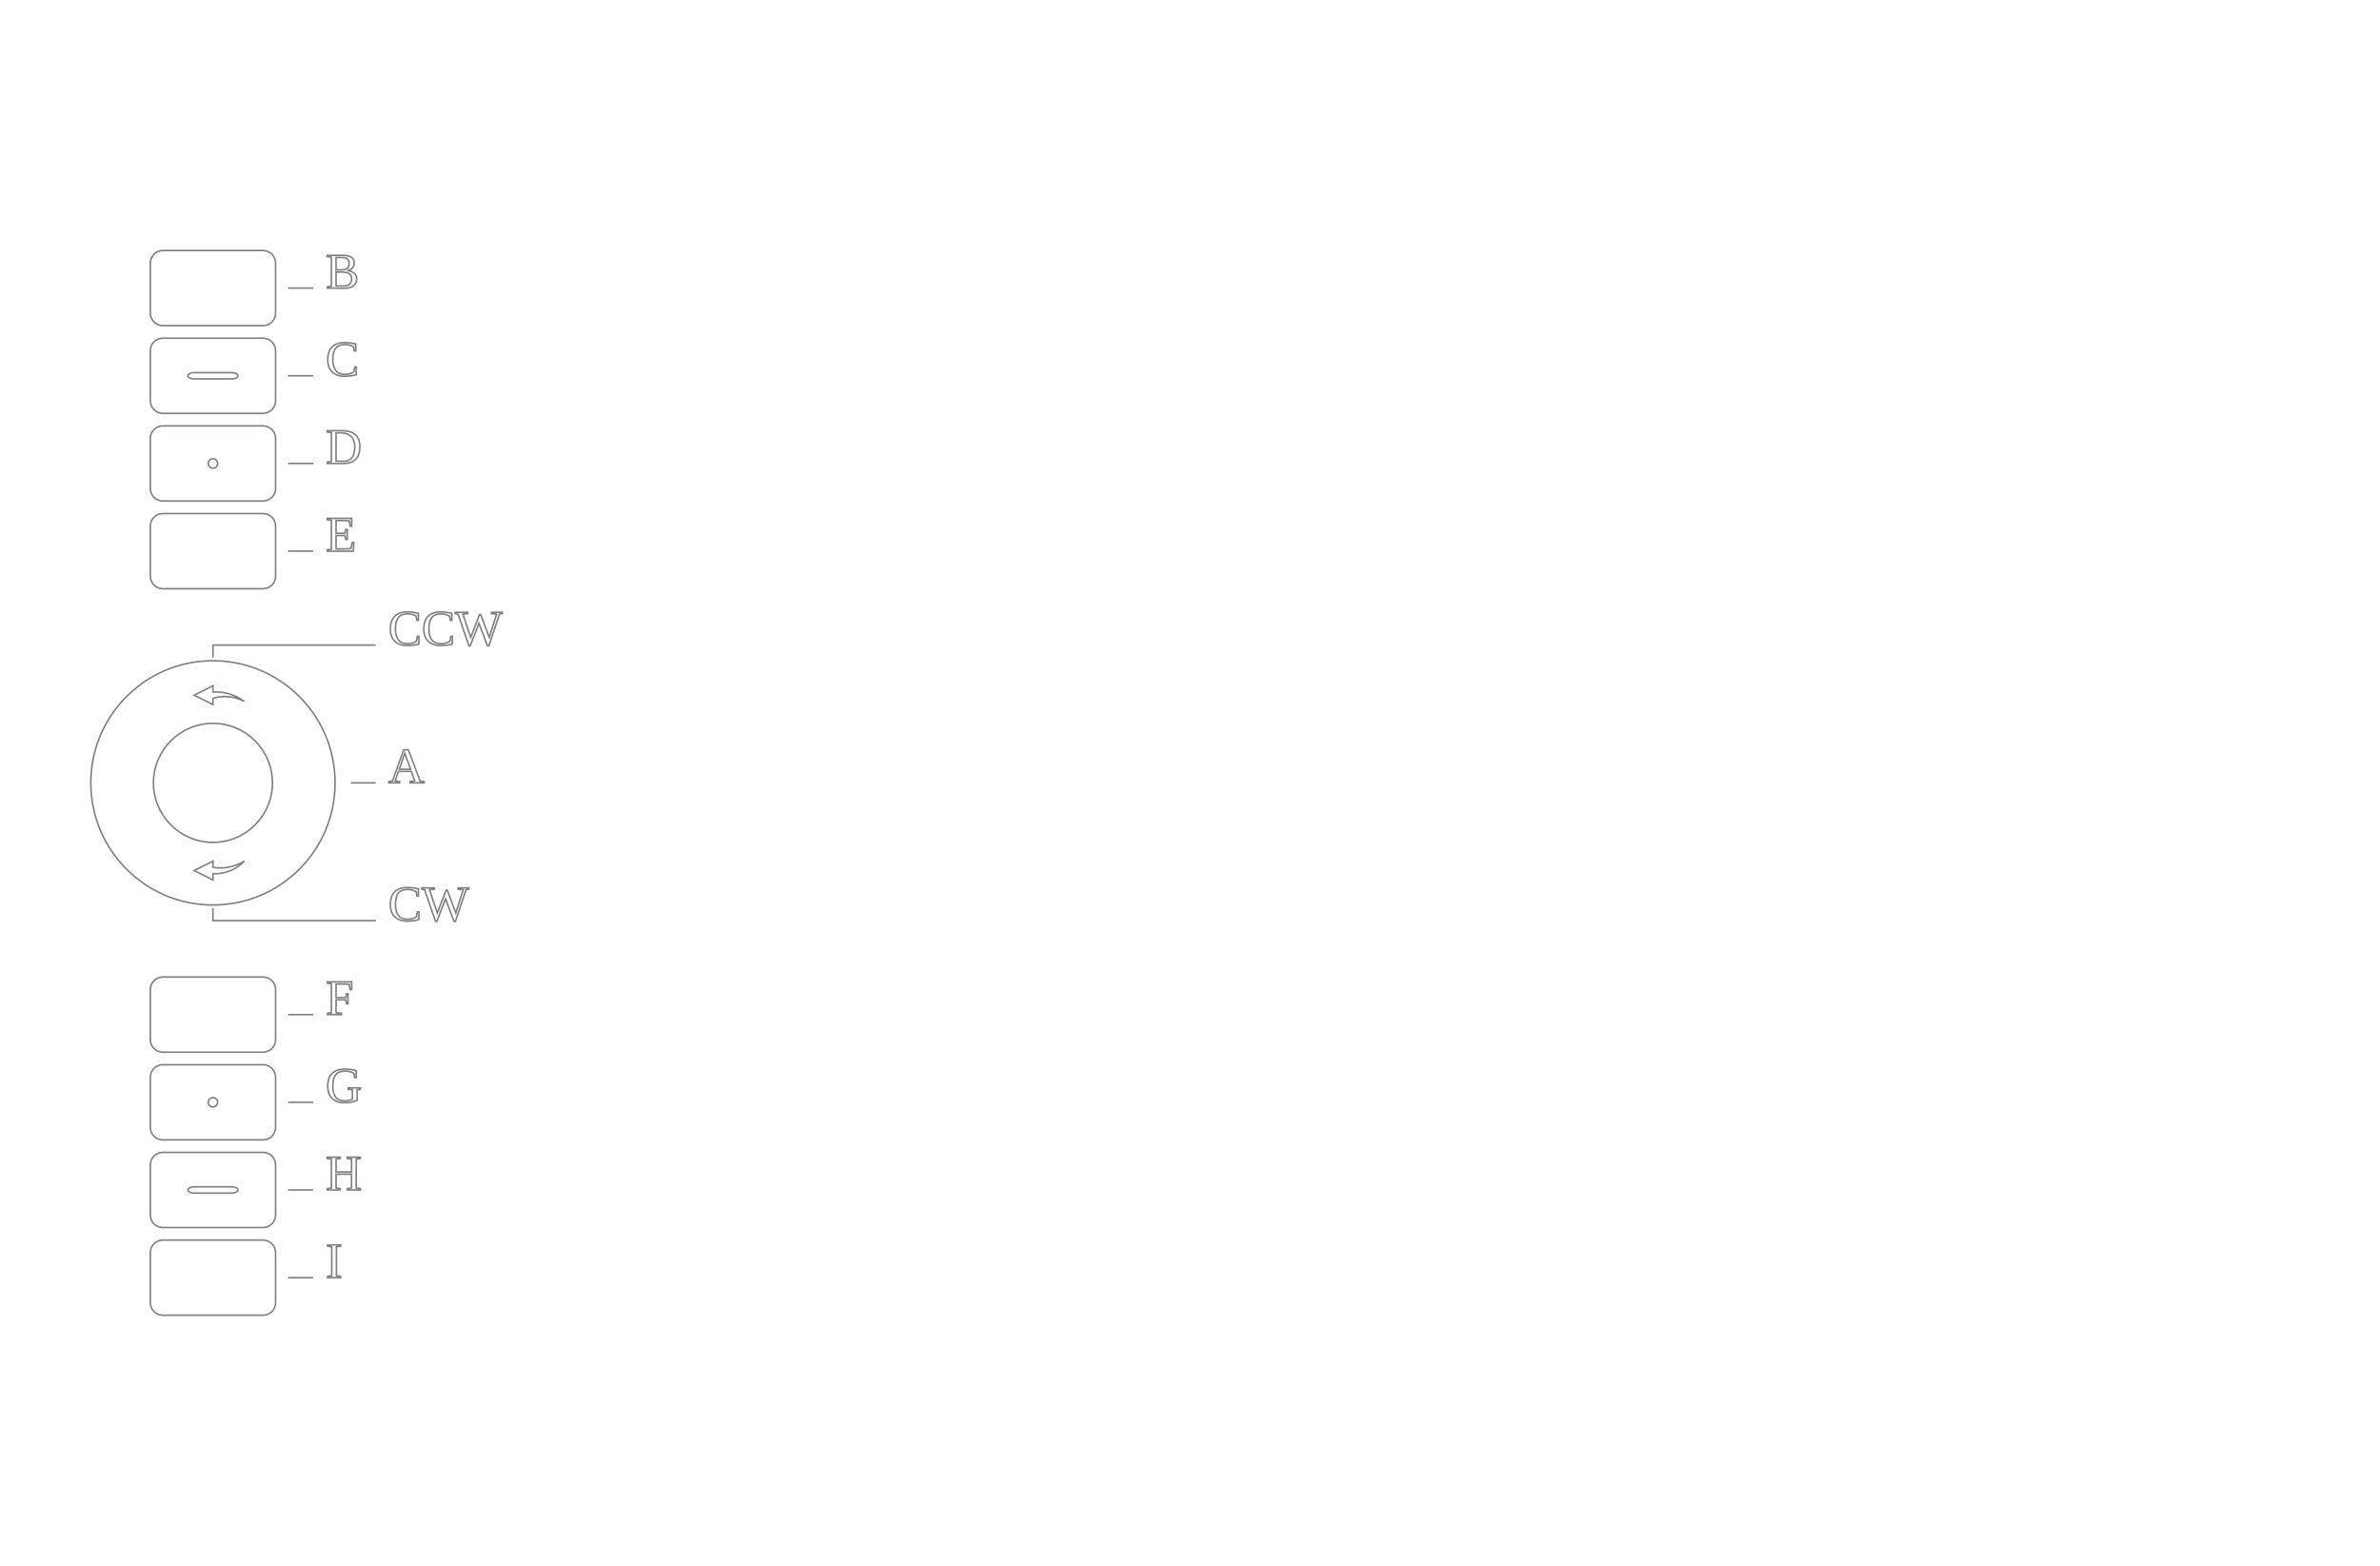
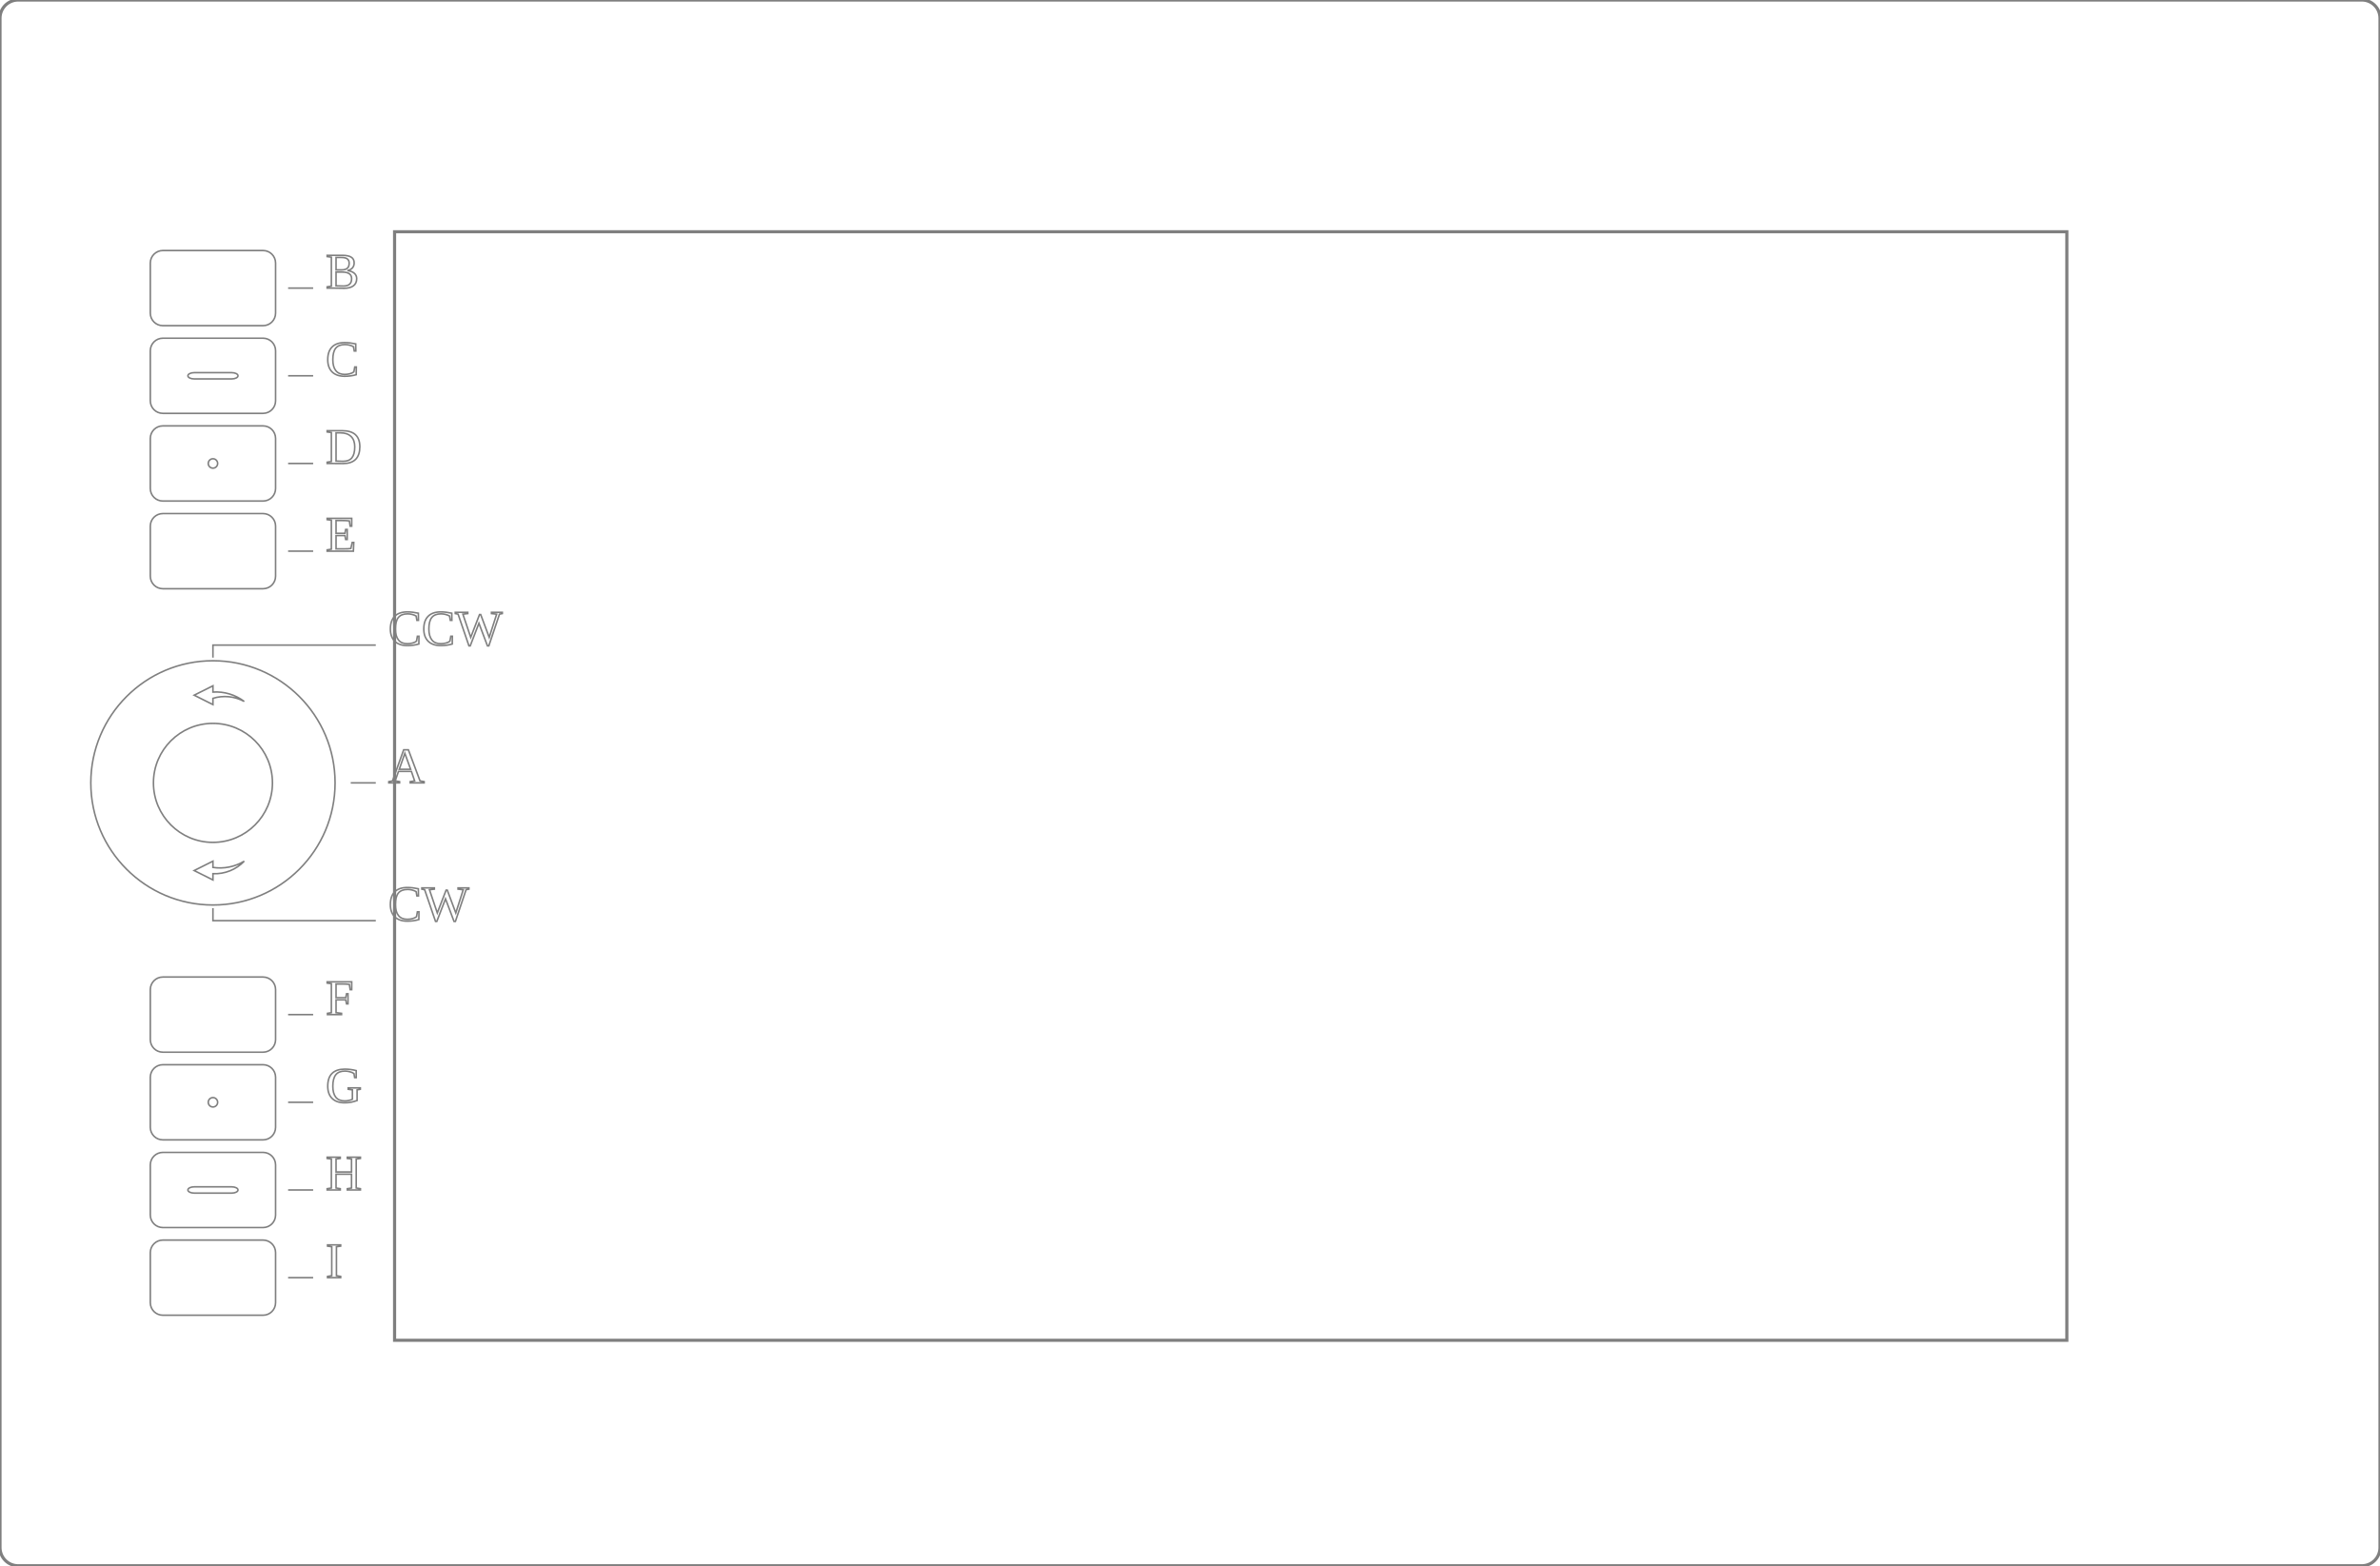
<svg xmlns="http://www.w3.org/2000/svg" version="1.1" style="color:#000000;stroke:#7f7f7f;fill:none;stroke-width:.25;font-size:8" id="intuos5-m" width="380" height="250">
  <g>
    <rect id="ButtonB" class="B Button" rx="2" ry="2" x="24" y="40" width="20" height="12" />
    <path id="LeaderB" class="B Leader" d="M 46 46 L 50 46" />
    <text id="LabelB" class="B Label" x="52" y="46" style="text-anchor:start;">
      B
    </text>
  </g>
  <g>
    <rect id="ButtonC" class="C Button" rx="2" ry="2" x="24" y="54" width="20" height="12" />
    <rect id="DotC1" rx="1" ry="1" x="30" y="59.5" width="8" height="1" />
    <path id="LeaderC" class="C Leader" d="M 46 60 L 50 60" />
    <text id="LabelC" class="C Label" x="52" y="60" style="text-anchor:start;">C</text>
  </g>
  <g>
    <rect id="ButtonD" class="D Button" rx="2" ry="2" x="24" y="68" width="20" height="12" />
    <circle id="DotD1" cx="34" cy="74" r=".75" />
    <path id="LeaderD" class="D Leader" d="M 46 74 L 50 74" />
    <text id="LabelD" class="D Label" x="52" y="74" style="text-anchor:start;">D</text>
  </g>
  <g>
    <rect id="ButtonE" class="E Button" rx="2" ry="2" x="24" y="82" width="20" height="12" />
    <path id="LeaderE" class="E Leader" d="M 46 88 L 50 88" />
    <text id="LabelE" class="E Label" x="52" y="88" style="text-anchor:start;">E</text>
  </g>
  <g>
    <rect id="ButtonF" class="F Button" rx="2" ry="2" x="24" y="156" width="20" height="12" />
    <path id="LeaderF" class="F Leader" d="M 46 162 L 50 162" />
    <text id="LabelF" class="F Label" x="52" y="162" style="text-anchor:start;">F</text>
  </g>
  <g>
    <rect id="ButtonG" class="G Button" rx="2" ry="2" x="24" y="170" width="20" height="12" />
    <circle id="DotG1" cx="34" cy="176" r=".75" />
    <path id="LeaderG" class="G Leader" d="M 46 176 L 50 176" />
    <text id="LabelG" class="G Label" x="52" y="176" style="text-anchor:start;">G</text>
  </g>
  <g>
    <rect id="ButtonH" class="H Button" rx="2" ry="2" x="24" y="184" width="20" height="12" />
    <rect id="DotH1" rx="1" ry="1" x="30" y="189.5" width="8" height="1" />
    <path id="LeaderH" class="H Leader" d="M 46 190 L 50 190" />
    <text id="LabelH" class="H Label" x="52" y="190" style="text-anchor:start;">H</text>
  </g>
  <g>
    <rect id="ButtonI" class="I Button" rx="2" ry="2" x="24" y="198" width="20" height="12" />
    <path id="LeaderI" class="I Leader" d="M 46 204 L 50 204" />
    <text id="LabelI" class="I Label" x="52" y="204" style="text-anchor:start;">I</text>
  </g>
  <g>
    <circle id="Ring" class="Ring TouchRing" cx="34" cy="125" r="19.5" />
    <path id="LeaderRingCCW" class="RingCCW Ring Leader" d="M 34 105 L 34 103 L 60 103" />
    <text id="LabelRingCCW" class="RingCCW Ring Label" x="62" y="103" style="text-anchor:start;">CCW</text>
    <path id="RingCCW" class="RingCCW Button" d="M 31 111 l 3 -1.5 l 0 1 a 7.5 7.5 0 0 1 5 1.5 a 6.5 6.5 0 0 0 -5 -0.5 l 0 1 z" />
    <path id="LeaderRingCW" class="RingCW Ring Leader" d="M 34 145 L 34 147 L 60 147" />
    <text id="LabelRingCW" class="RingCW Ring Label" x="62" y="147" style="text-anchor:start;">CW</text>
    <path id="RingCW" class="RingCW Button" d="M 31 139 l 3 -1.5 l 0 1 a 7.5 7.5 0 0 0 5 -1 a 6.5 6.5 0 0 1 -5 2 l 0 1 z" />
  </g>
  <g>
    <circle id="ButtonA" class="A ModeSwitch Button" cx="34" cy="125" r="9.5" />
    <path id="LeaderA" class="A ModeSwitch Leader" d="M 56 125 L 60 125" />
    <text id="LabelA" class="A ModeSwitch Label" x="62" y="125" style="text-anchor:start;">A</text>
  </g>
+   <rect style="fill:none;stroke-width:0.5;stroke-linecap:round;stroke-dasharray:none" class="Outline" id="Outline" width="380" height="250" x="0" y="0" ry="2.901" />
+   <rect style="fill:none;stroke-width:0.5;stroke-linecap:round;stroke-dasharray:none" class="DrawingArea" id="DrawingArea" width="267" height="177" x="63" y="37" />
</svg>
